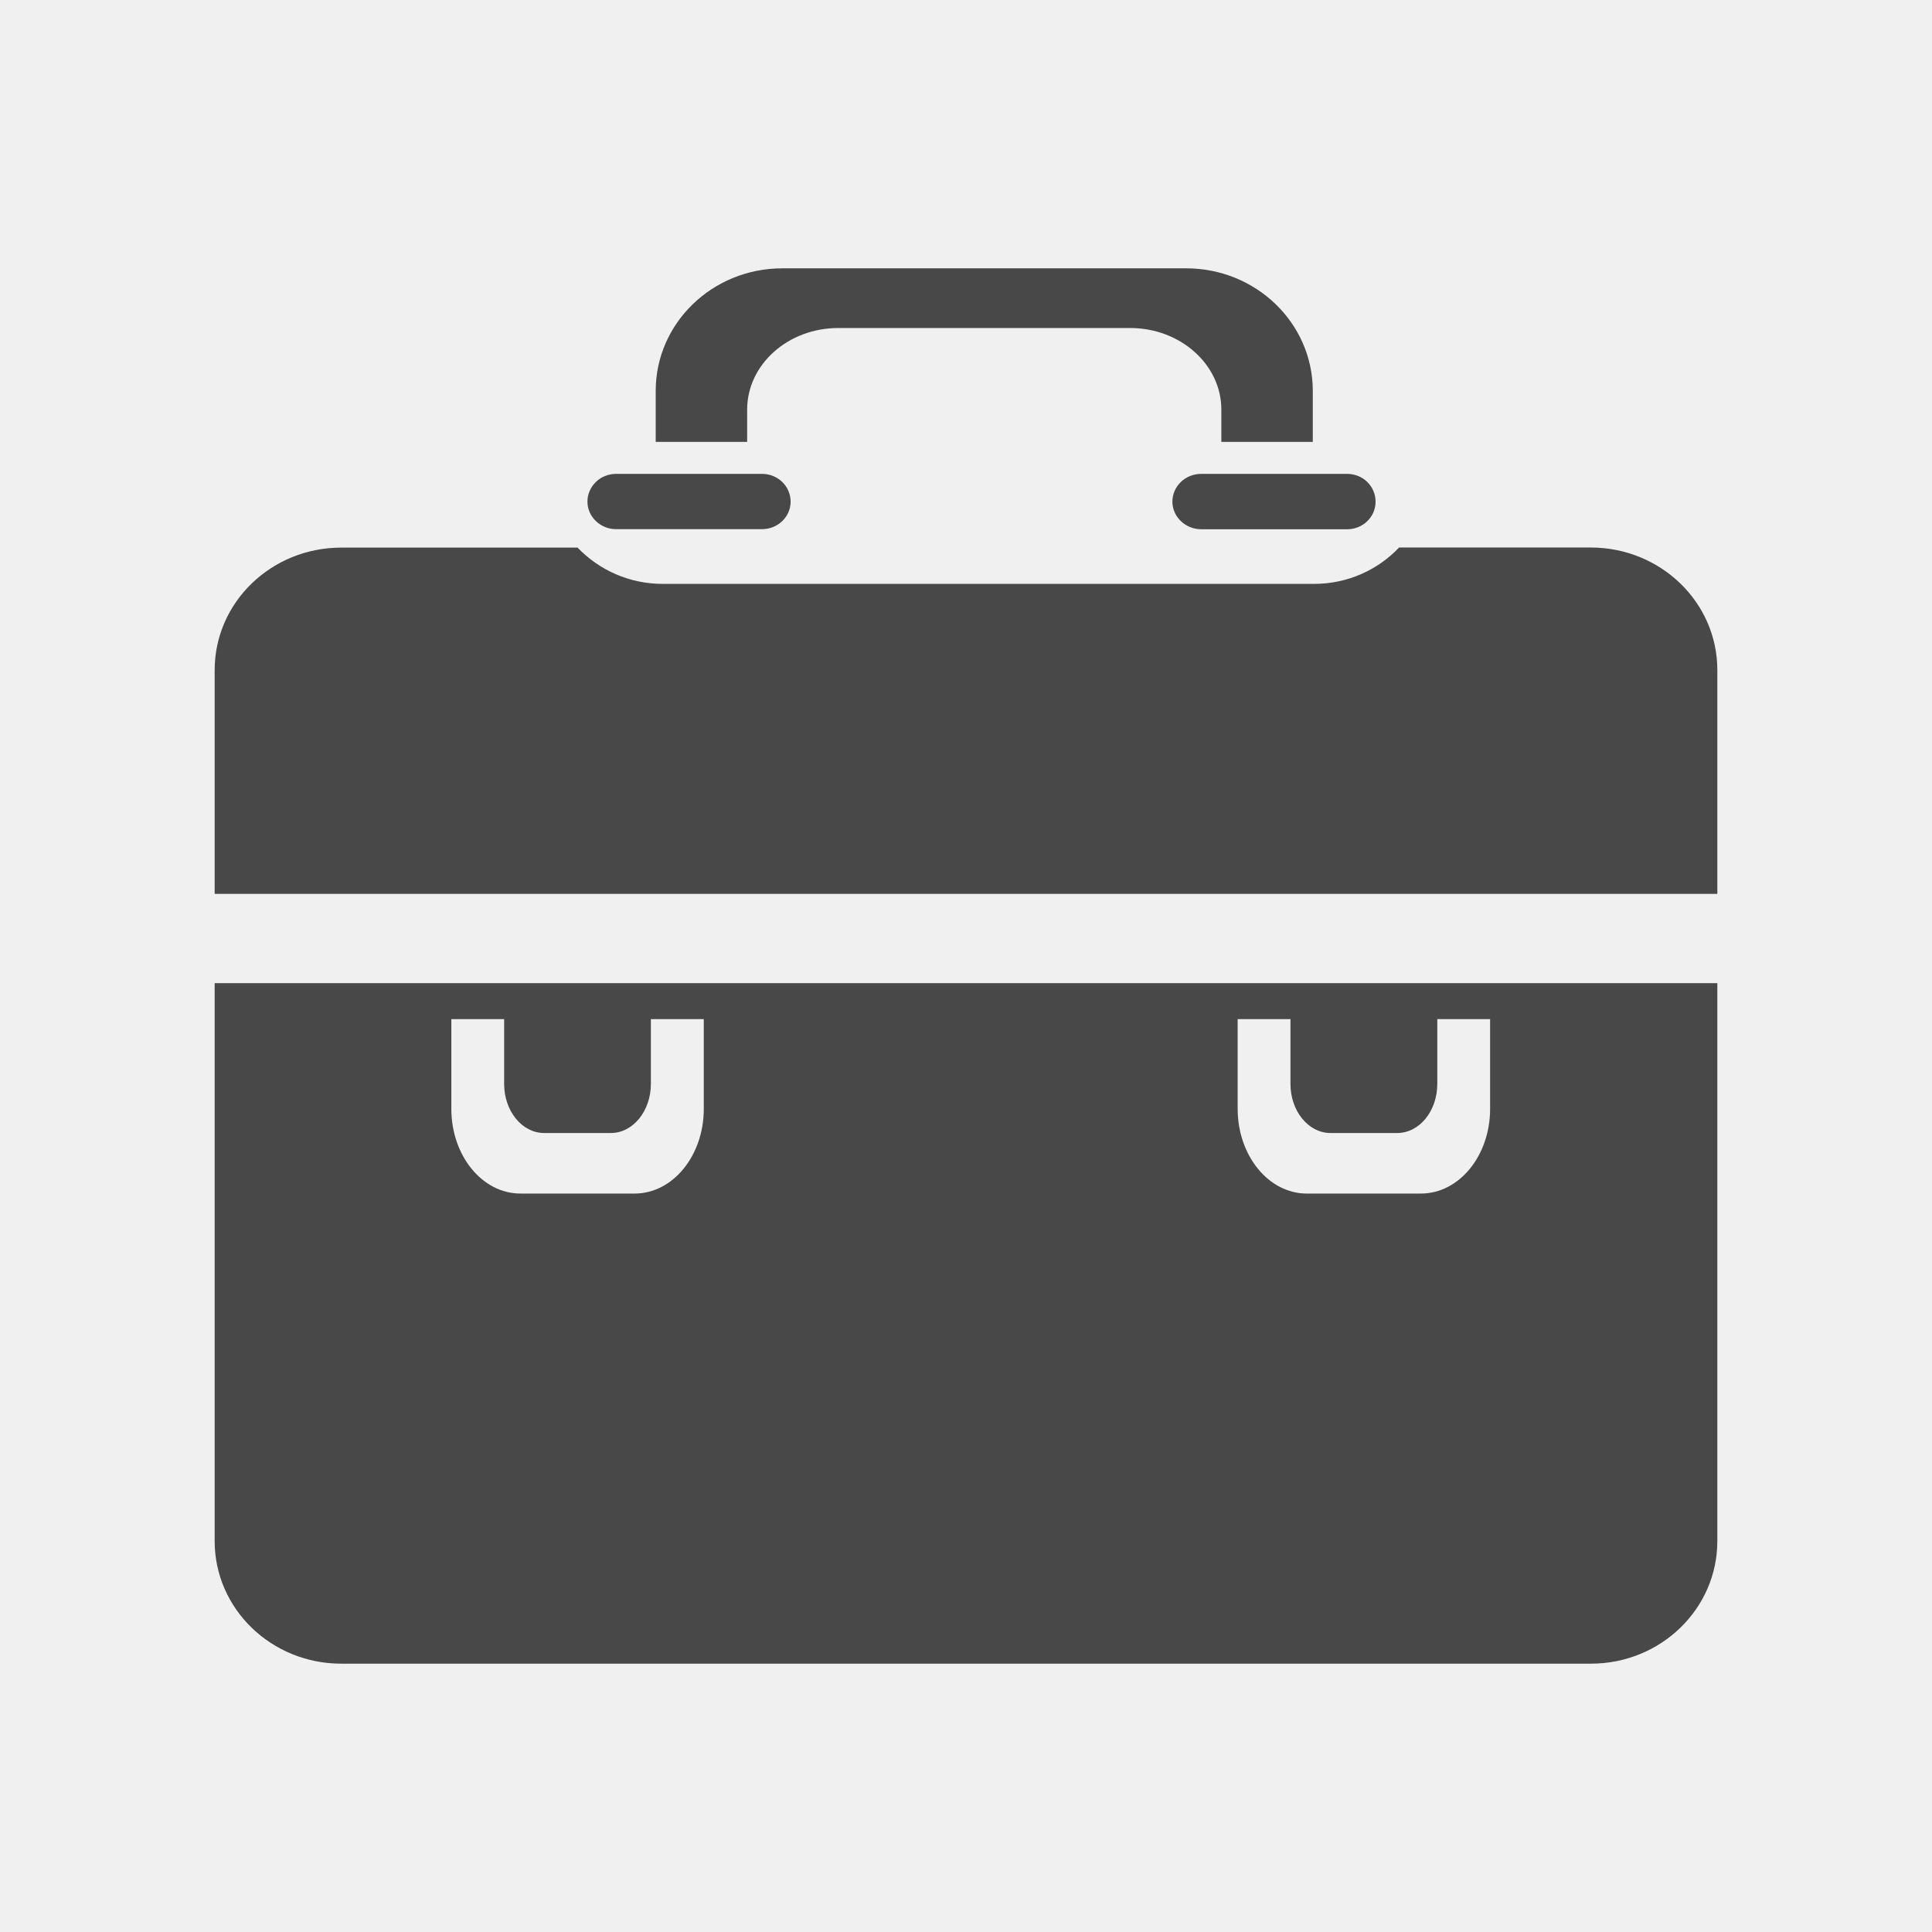
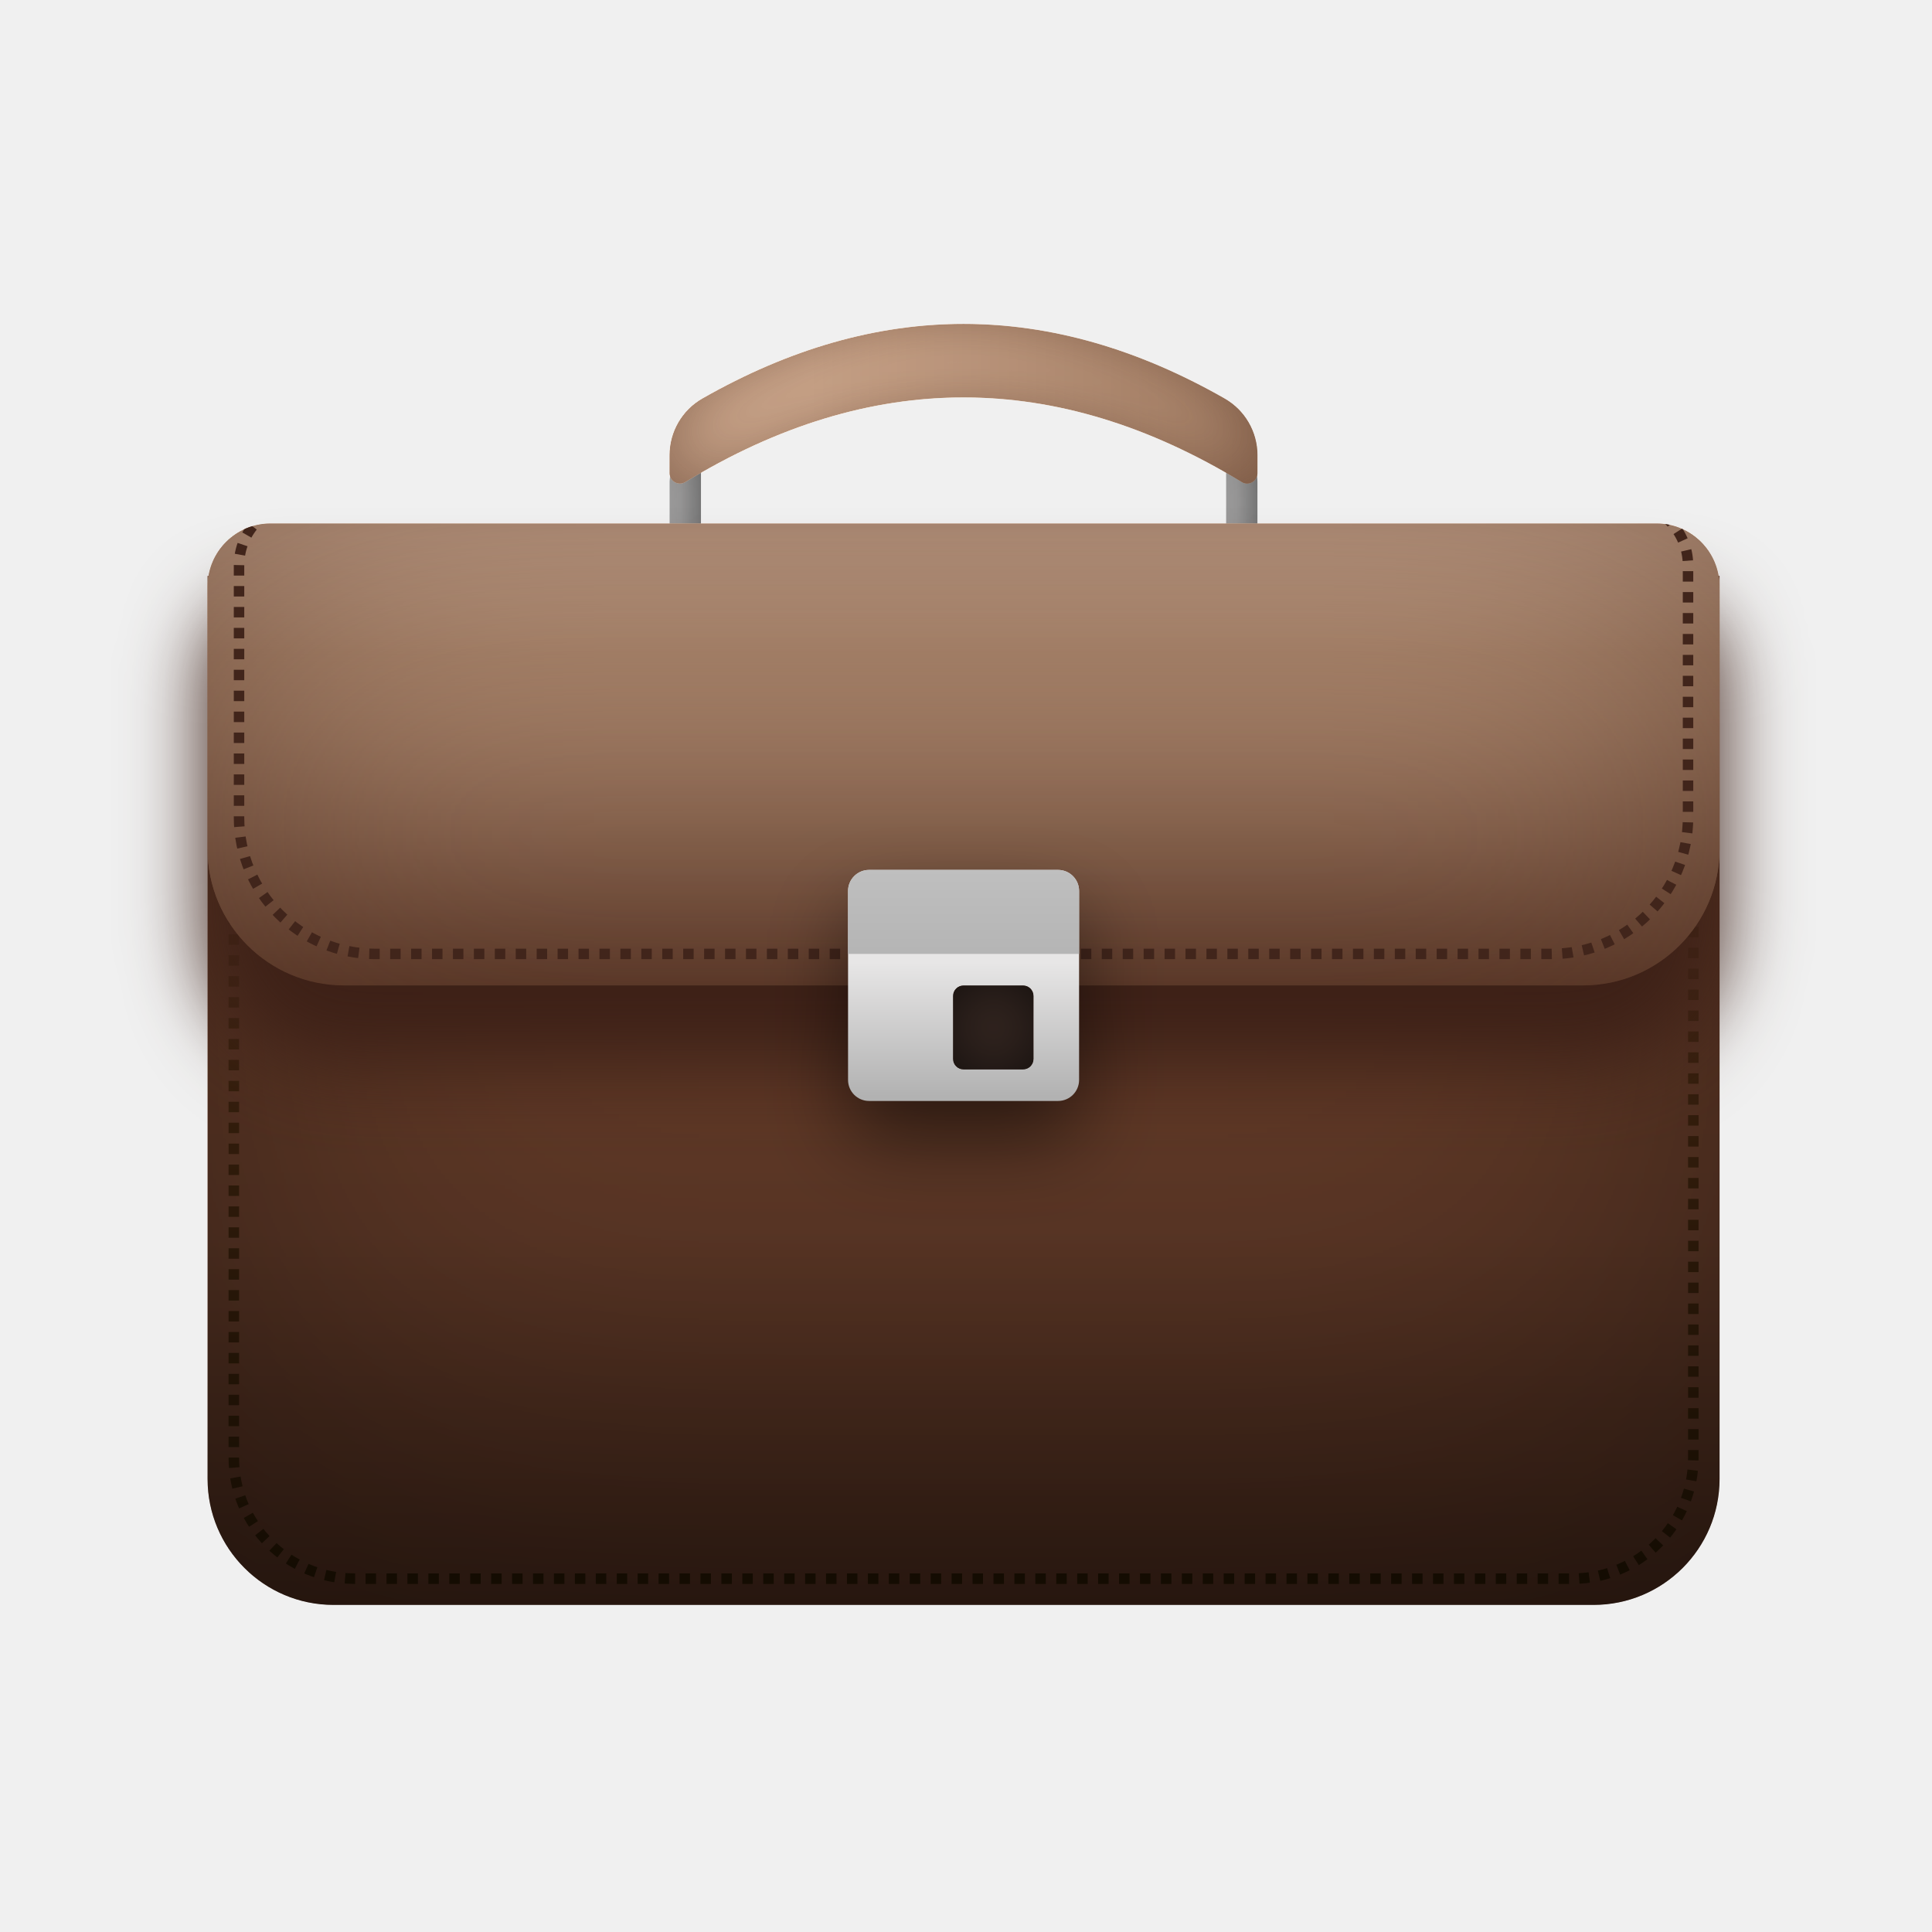
- <svg xmlns="http://www.w3.org/2000/svg" width="18px" height="18px" viewBox="0 0 18 18" version="1.1">
-   <g id="6" stroke="none" stroke-width="1" fill-rule="evenodd" fill-opacity="0.7">
-     <path d="M10.923,4.673 C10.923,4.601 10.954,4.537 11.002,4.49 C11.05,4.444 11.117,4.415 11.191,4.415 L12.551,4.415 C12.698,4.415 12.816,4.53 12.816,4.674 C12.816,4.816 12.698,4.931 12.551,4.931 L11.191,4.931 C11.043,4.93 10.923,4.815 10.923,4.673 Z M7.81,3.056 C7.341,3.056 6.961,3.397 6.961,3.816 L6.961,4.117 L6.109,4.117 L6.109,3.642 C6.109,3.011 6.637,2.5 7.288,2.5 L11.052,2.5 C11.702,2.5 12.231,3.011 12.231,3.642 L12.231,4.117 L11.379,4.117 L11.379,3.816 C11.379,3.397 10.998,3.056 10.529,3.056 L7.81,3.056 Z M7.1,4.93 L5.739,4.93 C5.594,4.93 5.473,4.815 5.473,4.673 C5.473,4.601 5.504,4.537 5.552,4.49 C5.599,4.444 5.666,4.415 5.739,4.415 L7.1,4.415 C7.247,4.415 7.366,4.53 7.366,4.674 C7.366,4.815 7.247,4.93 7.1,4.93 Z M16,8.328 L2,8.328 L2,6.243 C2,5.612 2.528,5.102 3.179,5.102 L5.381,5.102 C5.581,5.31 5.861,5.44 6.176,5.44 L12.242,5.44 C12.557,5.44 12.838,5.309 13.035,5.101 L14.821,5.101 C15.473,5.102 16,5.612 16,6.243 L16,8.328 Z M3.179,15.5 C2.528,15.5 2,14.989 2,14.358 L2,9.16 L16,9.16 L16,14.358 C16,14.989 15.473,15.5 14.822,15.5 L3.179,15.5 Z M4.697,10.099 L4.697,9.495 L4.205,9.495 L4.205,10.331 C4.205,10.767 4.493,11.12 4.848,11.12 L5.913,11.12 C6.269,11.12 6.557,10.767 6.557,10.331 L6.557,9.495 L6.064,9.495 L6.064,10.098 C6.064,10.351 5.898,10.556 5.691,10.556 L5.071,10.556 C4.864,10.557 4.697,10.351 4.697,10.099 Z M12.023,10.099 L12.023,9.495 L11.531,9.495 L11.531,10.331 C11.531,10.767 11.82,11.12 12.174,11.12 L13.239,11.12 C13.595,11.12 13.883,10.767 13.883,10.331 L13.883,9.495 L13.391,9.495 L13.391,10.098 C13.391,10.351 13.225,10.556 13.017,10.556 L12.397,10.556 C12.19,10.557 12.023,10.351 12.023,10.099 Z" id="形状" />
+ <svg xmlns="http://www.w3.org/2000/svg" xmlns:xlink="http://www.w3.org/1999/xlink" width="24px" height="24px" viewBox="0 0 24 24" version="1.1">
+   <defs>
+     <rect id="path-1" x="0" y="0" width="24" height="24" />
+     <linearGradient x1="1.082%" y1="48.918%" x2="98.918%" y2="48.918%" id="linearGradient-3">
+       <stop stop-color="#E7E6E6" offset="0%" />
+       <stop stop-color="#E0DFDF" offset="33.424%" />
+       <stop stop-color="#B2B2B2" offset="100%" />
+     </linearGradient>
+     <polygon id="path-4" points="5.77 1.52 6.13 1.565 6.13 2.87 5.739 2.87 5.739 1.956" />
+     <filter x="-127.8%" y="-37.1%" width="355.6%" height="174.1%" filterUnits="objectBoundingBox" id="filter-5">
+       <feGaussianBlur stdDeviation="0.5" in="SourceAlpha" result="shadowBlurInner1" />
+       <feOffset dx="-0" dy="-0" in="shadowBlurInner1" result="shadowOffsetInner1" />
+       <feComposite in="shadowOffsetInner1" in2="SourceAlpha" operator="arithmetic" k2="-1" k3="1" result="shadowInnerInner1" />
+       <feColorMatrix values="0 0 0 0 0   0 0 0 0 0   0 0 0 0 0  0 0 0 0.444 0" type="matrix" in="shadowInnerInner1" />
+     </filter>
+     <linearGradient x1="1.082%" y1="48.918%" x2="98.918%" y2="48.918%" id="linearGradient-6">
+       <stop stop-color="#E7E6E6" offset="0%" />
+       <stop stop-color="#E0DFDF" offset="33.424%" />
+       <stop stop-color="#B2B2B2" offset="100%" />
+     </linearGradient>
+     <polygon id="path-7" points="12.652 1.565 13.005 1.477 13.043 1.956 13.043 2.87 12.652 2.87" />
+     <filter x="-127.8%" y="-35.9%" width="355.6%" height="171.8%" filterUnits="objectBoundingBox" id="filter-8">
+       <feGaussianBlur stdDeviation="0.5" in="SourceAlpha" result="shadowBlurInner1" />
+       <feOffset dx="-0" dy="-0" in="shadowBlurInner1" result="shadowOffsetInner1" />
+       <feComposite in="shadowOffsetInner1" in2="SourceAlpha" operator="arithmetic" k2="-1" k3="1" result="shadowInnerInner1" />
+       <feColorMatrix values="0 0 0 0 0   0 0 0 0 0   0 0 0 0 0  0 0 0 0.444 0" type="matrix" in="shadowInnerInner1" />
+     </filter>
+     <linearGradient x1="50%" y1="0%" x2="50%" y2="100%" id="linearGradient-9">
+       <stop stop-color="#6D3E28" offset="0%" />
+       <stop stop-color="#5C3726" offset="63.58%" />
+       <stop stop-color="#392116" offset="100%" />
+     </linearGradient>
+     <path d="M0,3.13 L18.783,3.13 L18.783,14.348 C18.783,15.212 18.082,15.913 17.217,15.913 L1.565,15.913 C0.701,15.913 1.05864065e-16,15.212 0,14.348 L0,3.13 L0,3.13 Z" id="path-10" />
+     <filter x="-29.3%" y="-43.0%" width="158.6%" height="186.1%" filterUnits="objectBoundingBox" id="filter-11">
+       <feGaussianBlur stdDeviation="4.5" in="SourceAlpha" result="shadowBlurInner1" />
+       <feOffset dx="0" dy="-2" in="shadowBlurInner1" result="shadowOffsetInner1" />
+       <feComposite in="shadowOffsetInner1" in2="SourceAlpha" operator="arithmetic" k2="-1" k3="1" result="shadowInnerInner1" />
+       <feColorMatrix values="0 0 0 0 0   0 0 0 0 0   0 0 0 0 0  0 0 0 0.41 0" type="matrix" in="shadowInnerInner1" />
+     </filter>
+     <linearGradient x1="50%" y1="0%" x2="50%" y2="98.476%" id="linearGradient-12">
+       <stop stop-color="#563017" offset="0%" />
+       <stop stop-color="#140C02" offset="100%" />
+     </linearGradient>
+     <path d="M0.261,3.13 L18.522,3.13 L18.522,14.087 C18.522,14.951 17.821,15.652 16.957,15.652 L1.826,15.652 C0.962,15.652 0.261,14.951 0.261,14.087 L0.261,3.13 L0.261,3.13 Z" id="path-13" />
+     <mask id="mask-14" maskContentUnits="userSpaceOnUse" maskUnits="objectBoundingBox" x="0" y="0" width="18.261" height="12.522" fill="white">
+       <use xlink:href="#path-13" />
+     </mask>
+     <linearGradient x1="50%" y1="2.467%" x2="50%" y2="100%" id="linearGradient-15">
+       <stop stop-color="#EBC8AD" offset="0%" />
+       <stop stop-color="#B99479" offset="26.65%" />
+       <stop stop-color="#5C3929" offset="100%" />
+     </linearGradient>
+     <path d="M0.783,0 L18,0 C18.432,-1.90420352e-16 18.783,0.35 18.783,0.783 L18.783,4.043 C18.783,4.98 18.023,5.739 17.087,5.739 L1.696,5.739 C0.759,5.739 5.58775281e-16,4.98 0,4.043 L0,0.783 C-1.63954335e-16,0.35 0.35,-3.16242534e-17 0.783,0 Z" id="path-16" />
+     <filter x="-10.6%" y="-17.4%" width="121.3%" height="169.7%" filterUnits="objectBoundingBox" id="filter-18">
+       <feOffset dx="0" dy="1" in="SourceAlpha" result="shadowOffsetOuter1" />
+       <feGaussianBlur stdDeviation="0.5" in="shadowOffsetOuter1" result="shadowBlurOuter1" />
+       <feColorMatrix values="0 0 0 0 0.239   0 0 0 0 0.127   0 0 0 0 0.089  0 0 0 1 0" type="matrix" in="shadowBlurOuter1" />
+     </filter>
+     <filter x="-18.6%" y="-43.6%" width="137.3%" height="222.0%" filterUnits="objectBoundingBox" id="filter-19">
+       <feGaussianBlur stdDeviation="2" in="SourceAlpha" result="shadowBlurInner1" />
+       <feOffset dx="0" dy="1" in="shadowBlurInner1" result="shadowOffsetInner1" />
+       <feComposite in="shadowOffsetInner1" in2="SourceAlpha" operator="arithmetic" k2="-1" k3="1" result="shadowInnerInner1" />
+       <feColorMatrix values="0 0 0 0 0.329   0 0 0 0 0.204   0 0 0 0 0.145  0 0 0 0.662 0" type="matrix" in="shadowInnerInner1" />
+     </filter>
+     <linearGradient x1="50%" y1="39.973%" x2="50%" y2="97.837%" id="linearGradient-20">
+       <stop stop-color="#E7E6E6" offset="0%" />
+       <stop stop-color="#B2B2B2" offset="100%" />
+     </linearGradient>
+     <rect id="path-21" x="0" y="0" width="2.87" height="2.87" rx="0.261" />
+     <filter x="-61.0%" y="-43.6%" width="222.0%" height="222.0%" filterUnits="objectBoundingBox" id="filter-22">
+       <feOffset dx="0" dy="0.5" in="SourceAlpha" result="shadowOffsetOuter1" />
+       <feGaussianBlur stdDeviation="0.5" in="shadowOffsetOuter1" result="shadowBlurOuter1" />
+       <feColorMatrix values="0 0 0 0 0   0 0 0 0 0   0 0 0 0 0  0 0 0 0.5 0" type="matrix" in="shadowBlurOuter1" />
+     </filter>
+     <linearGradient x1="50%" y1="0%" x2="50%" y2="96.506%" id="linearGradient-23">
+       <stop stop-color="#BFBFBF" offset="0%" />
+       <stop stop-color="#B5B5B5" offset="100%" />
+     </linearGradient>
+     <rect id="path-24" x="0.913" y="1.826" width="1.043" height="1" rx="0.13" />
+     <filter x="-47.9%" y="-191.7%" width="195.8%" height="483.3%" filterUnits="objectBoundingBox" id="filter-25">
+       <feGaussianBlur stdDeviation="0.5" in="SourceAlpha" result="shadowBlurInner1" />
+       <feOffset dx="0" dy="0" in="shadowBlurInner1" result="shadowOffsetInner1" />
+       <feComposite in="shadowOffsetInner1" in2="SourceAlpha" operator="arithmetic" k2="-1" k3="1" result="shadowInnerInner1" />
+       <feColorMatrix values="0 0 0 0 0   0 0 0 0 0   0 0 0 0 0  0 0 0 0.841 0" type="matrix" in="shadowInnerInner1" />
+     </filter>
+     <linearGradient x1="23.789%" y1="34.375%" x2="142.172%" y2="34.375%" id="linearGradient-26">
+       <stop stop-color="#E8C1A3" offset="0%" />
+       <stop stop-color="#B38C70" offset="70.592%" />
+       <stop stop-color="#5C3929" offset="100%" />
+     </linearGradient>
+     <path d="M6.148,0.926 C7.229,0.309 8.31,0 9.391,0 C10.472,0 11.553,0.309 12.634,0.926 C12.887,1.07 13.043,1.339 13.043,1.63 L13.043,1.855 C13.042,1.927 12.983,1.985 12.911,1.984 C12.888,1.983 12.866,1.977 12.847,1.964 C11.695,1.263 10.543,0.913 9.391,0.913 C8.239,0.913 7.087,1.263 5.935,1.964 C5.874,2.002 5.794,1.982 5.757,1.92 C5.746,1.9 5.739,1.878 5.739,1.855 L5.739,1.63 C5.739,1.339 5.895,1.07 6.148,0.926 Z" id="path-27" />
+     <filter x="-6.8%" y="-24.0%" width="113.7%" height="143.0%" filterUnits="objectBoundingBox" id="filter-28">
+       <feGaussianBlur stdDeviation="0.5" in="SourceAlpha" result="shadowBlurInner1" />
+       <feOffset dx="0" dy="-0" in="shadowBlurInner1" result="shadowOffsetInner1" />
+       <feComposite in="shadowOffsetInner1" in2="SourceAlpha" operator="arithmetic" k2="-1" k3="1" result="shadowInnerInner1" />
+       <feColorMatrix values="0 0 0 0 0.329   0 0 0 0 0.204   0 0 0 0 0.145  0 0 0 0.662 0" type="matrix" in="shadowInnerInner1" />
+     </filter>
+   </defs>
+   <g id="6" stroke="none" stroke-width="1" fill="none" fill-rule="evenodd">
+     <g>
+       <mask id="mask-2" fill="white">
+         <use xlink:href="#path-1" />
+       </mask>
+       <g id="蒙版" />
+       <g id="编组-2" mask="url(#mask-2)">
+         <g transform="translate(2.578261, 4.023913)">
+           <g id="矩形" stroke="none">
+             <use fill="url(#linearGradient-3)" fill-rule="evenodd" xlink:href="#path-4" />
+             <use fill="black" fill-opacity="1" filter="url(#filter-5)" xlink:href="#path-4" />
+           </g>
+           <g id="矩形" stroke="none">
+             <use fill="url(#linearGradient-6)" fill-rule="evenodd" xlink:href="#path-7" />
+             <use fill="black" fill-opacity="1" filter="url(#filter-8)" xlink:href="#path-7" />
+           </g>
+           <g id="矩形" stroke="none">
+             <use fill="url(#linearGradient-9)" fill-rule="evenodd" xlink:href="#path-10" />
+             <use fill="black" fill-opacity="1" filter="url(#filter-11)" xlink:href="#path-10" />
+           </g>
+           <use id="矩形" stroke="url(#linearGradient-12)" mask="url(#mask-14)" stroke-width="0.261" stroke-dasharray="0.13" xlink:href="#path-13" />
+           <g id="路径" stroke="none" stroke-width="1" fill-rule="evenodd" transform="translate(0, 2.478261)">
+             <mask id="mask-17" fill="white">
+               <use xlink:href="#path-16" />
+             </mask>
+             <g id="蒙版">
+               <use fill="black" fill-opacity="1" filter="url(#filter-18)" xlink:href="#path-16" />
+               <use fill="url(#linearGradient-15)" fill-rule="evenodd" xlink:href="#path-16" />
+               <use fill="black" fill-opacity="1" filter="url(#filter-19)" xlink:href="#path-16" />
+             </g>
+             <path d="M17.609,-0.261 C18.041,-0.261 18.391,0.09 18.391,0.522 L18.391,3.652 C18.391,4.589 17.632,5.348 16.696,5.348 L2.087,5.348 C1.15,5.348 0.391,4.589 0.391,3.652 L0.391,0.522 C0.391,0.09 0.742,-0.261 1.174,-0.261" stroke="#41251B" stroke-width="0.13" stroke-dasharray="0.13" mask="url(#mask-17)" />
+           </g>
+           <g id="编组" stroke="none" stroke-width="1" fill-rule="evenodd" transform="translate(7.956522, 6.782609)">
+             <g id="矩形">
+               <use fill="black" fill-opacity="1" filter="url(#filter-22)" xlink:href="#path-21" />
+               <use fill="url(#linearGradient-20)" fill-rule="evenodd" xlink:href="#path-21" />
+             </g>
+             <path d="M0.261,0 L2.609,0 C2.753,-2.26882202e-16 2.87,0.117 2.87,0.261 L2.87,1.043 L2.87,1.043 L0,1.043 L0,0.261 C-1.76440109e-17,0.117 0.117,8.19771676e-17 0.261,0 Z" id="矩形" fill="url(#linearGradient-23)" />
+             <g id="矩形" transform="translate(1.434783, 1.956522) rotate(-90) translate(-1.434783, -1.956522) ">
+               <use fill="#4F3A32" fill-rule="evenodd" xlink:href="#path-24" />
+               <use fill="black" fill-opacity="1" filter="url(#filter-25)" xlink:href="#path-24" />
+             </g>
+           </g>
+           <g id="矩形" stroke="none">
+             <use fill="url(#linearGradient-26)" fill-rule="evenodd" xlink:href="#path-27" />
+             <use fill="black" fill-opacity="1" filter="url(#filter-28)" xlink:href="#path-27" />
+           </g>
+         </g>
+       </g>
+     </g>
  </g>
</svg>
